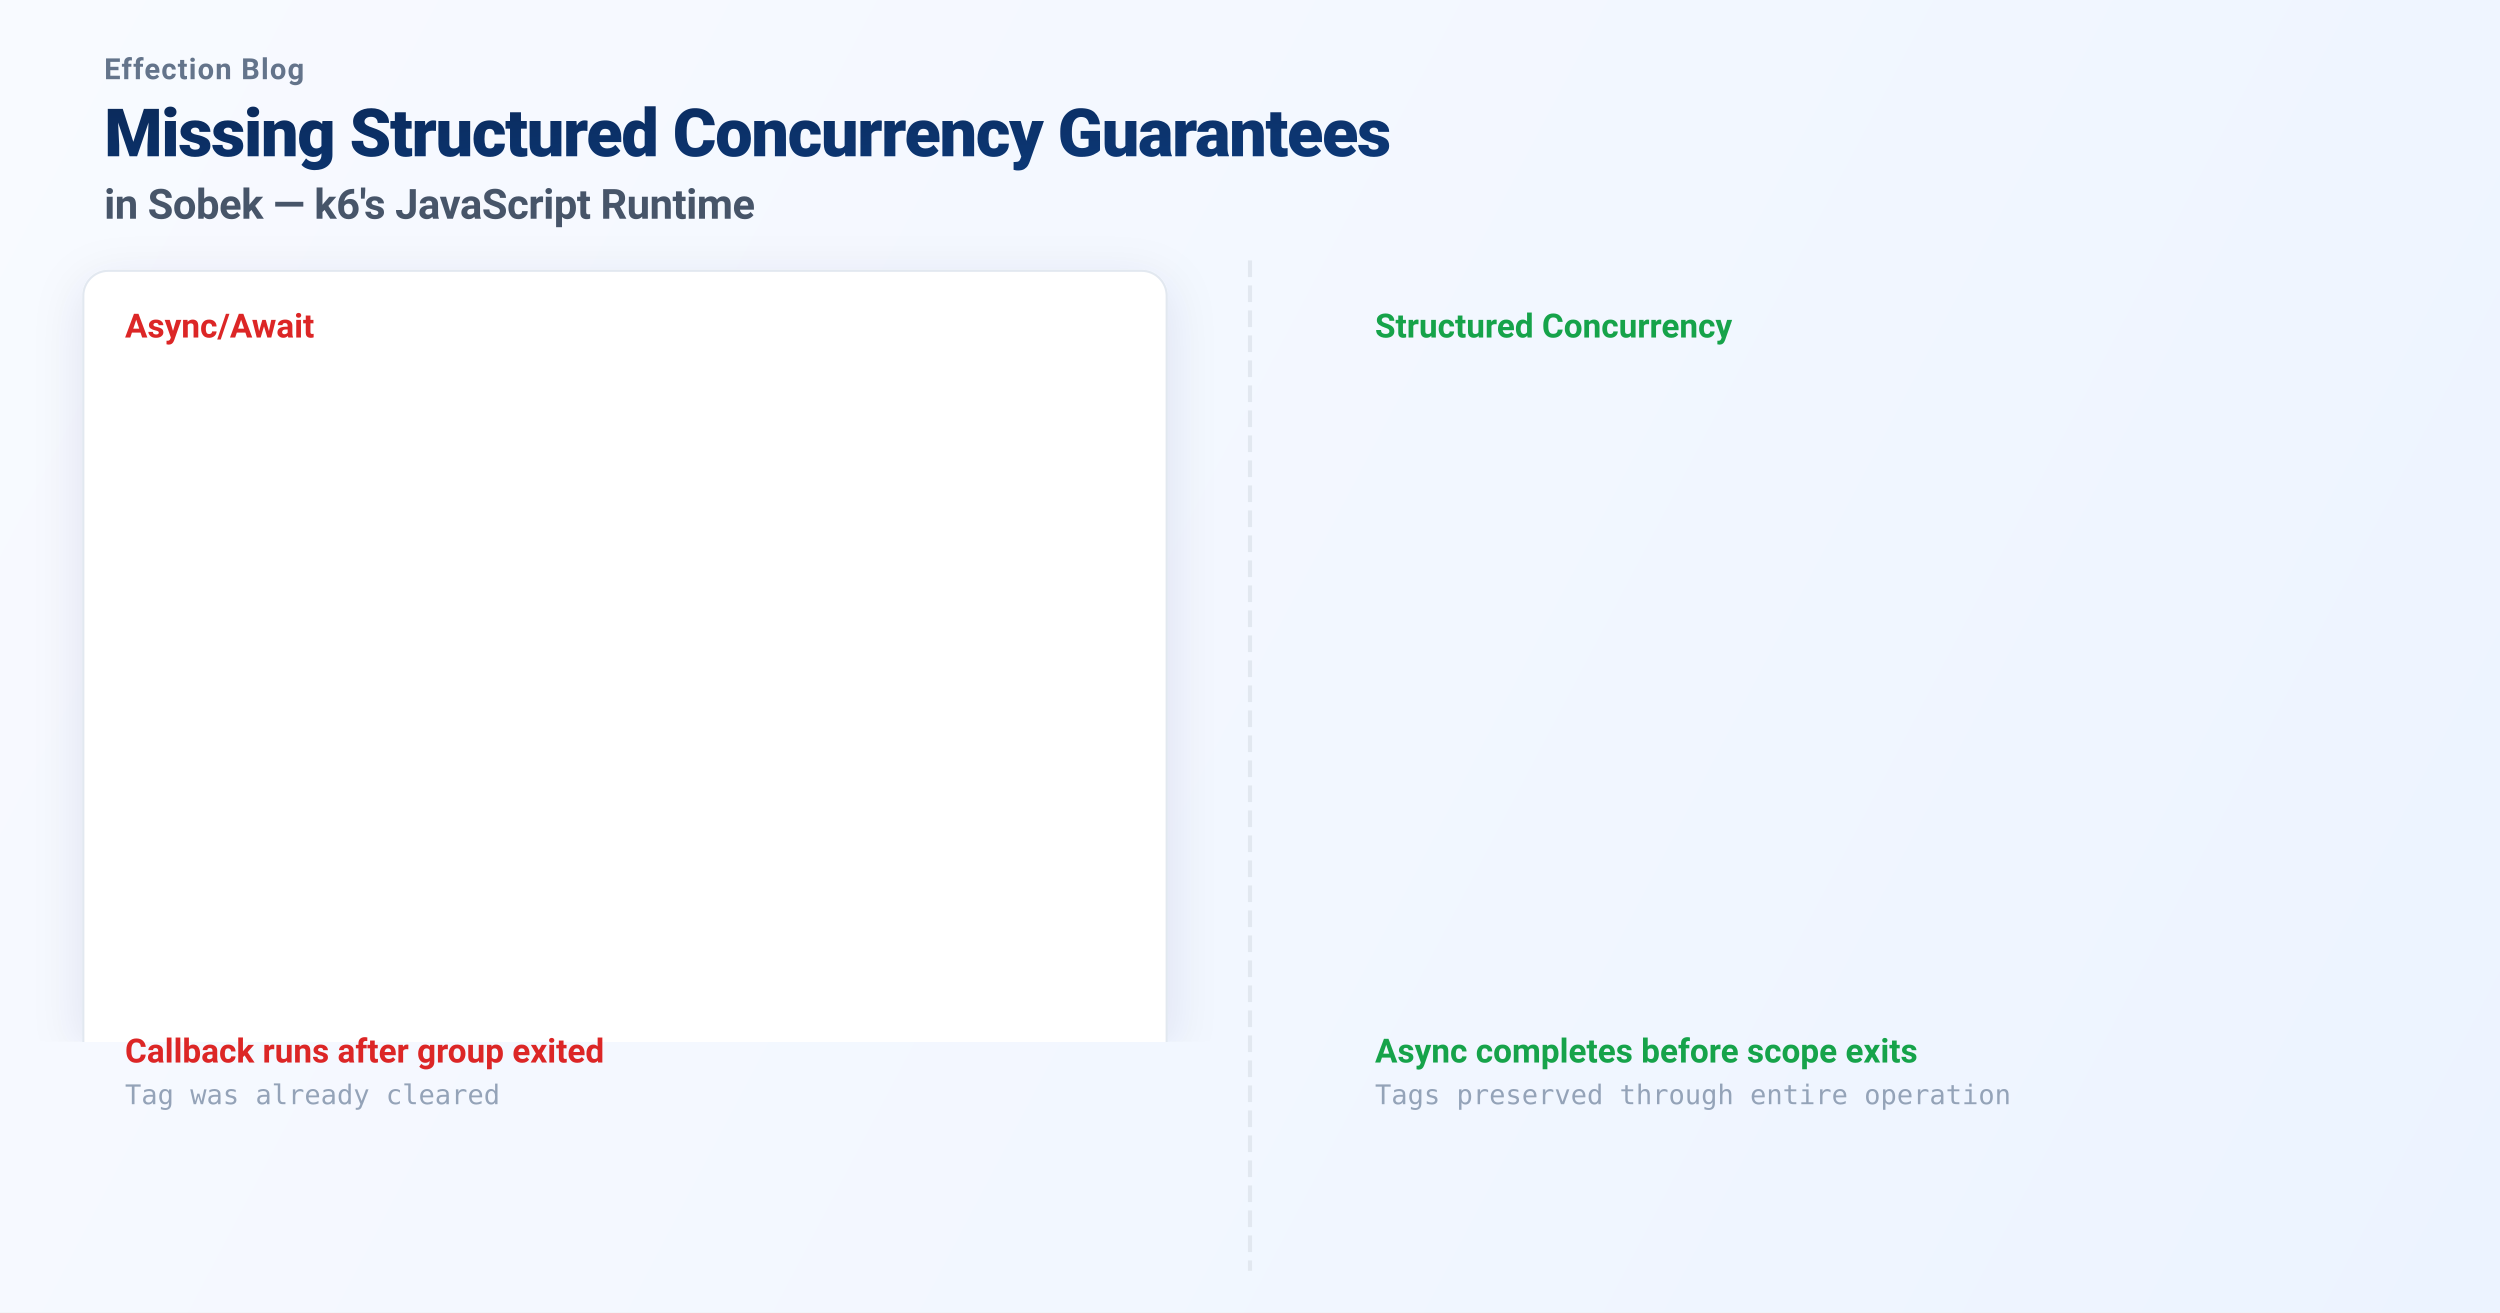
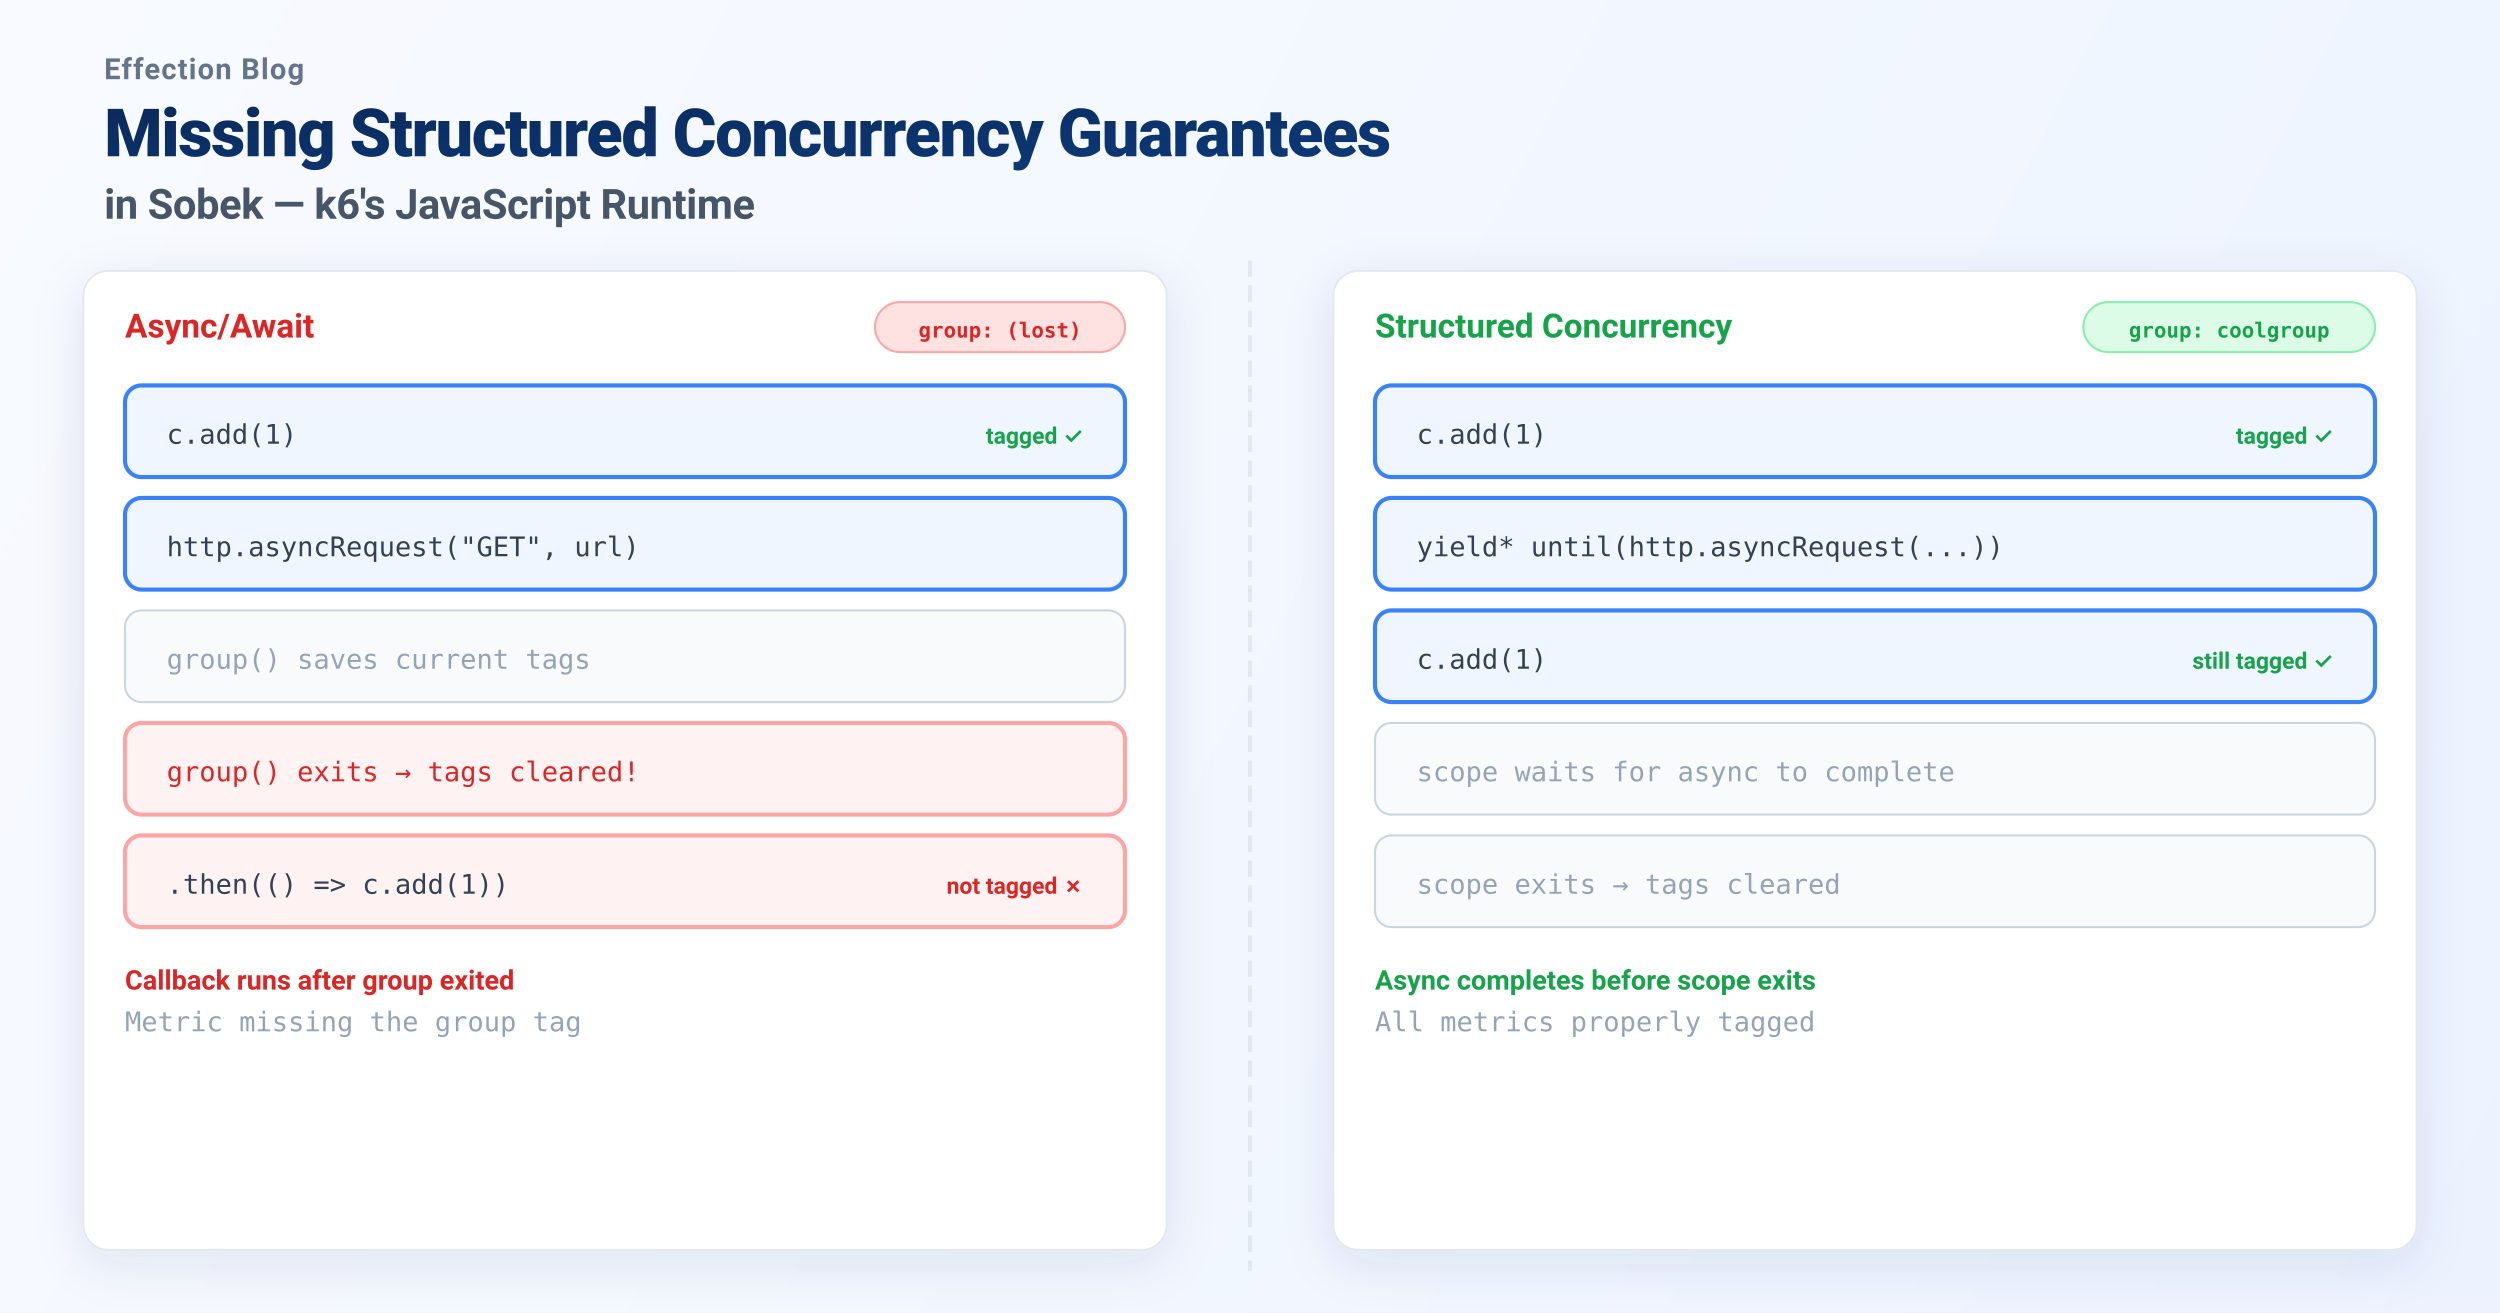
<svg xmlns="http://www.w3.org/2000/svg" width="1200" height="630" viewBox="0 0 1200 630" fill="none" role="img" aria-label="Diagram comparing async/await (tags lost before callback) vs structured concurrency (tags preserved through async)">
  <defs>
    <linearGradient id="bg-light-grad" x1="0" y1="0" x2="1200" y2="630" gradientUnits="userSpaceOnUse">
      <stop offset="0" stop-color="#F8FAFF" />
      <stop offset="0.55" stop-color="#F2F7FF" />
      <stop offset="1" stop-color="#ECF3FF" />
    </linearGradient>
    <linearGradient id="bg-dark-grad" x1="0" y1="0" x2="1200" y2="630" gradientUnits="userSpaceOnUse">
      <stop offset="0" stop-color="#0f172a" />
      <stop offset="1" stop-color="#1e293b" />
    </linearGradient>
    <linearGradient id="ink" x1="0" y1="0" x2="1" y2="1">
      <stop offset="0" stop-color="#0B2A5B" />
      <stop offset="1" stop-color="#0C3A7A" />
    </linearGradient>
-     <filter id="cardShadow-light" x="-20" y="-20" width="640" height="520" filterUnits="userSpaceOnUse" color-interpolation-filters="sRGB">
+     <filter id="cardShadow-light" x="-50%" y="-50%" width="200%" height="200%" filterUnits="objectBoundingBox">
      <feDropShadow dx="0" dy="6" stdDeviation="12" flood-color="#0B2A5B" flood-opacity="0.10" />
    </filter>
-     <filter id="cardShadow-dark" x="-20" y="-20" width="640" height="520" filterUnits="userSpaceOnUse" color-interpolation-filters="sRGB">
+     <filter id="cardShadow-dark" x="-50%" y="-50%" width="200%" height="200%" filterUnits="objectBoundingBox">
      <feDropShadow dx="0" dy="6" stdDeviation="12" flood-color="#000000" flood-opacity="0.30" />
    </filter>
    <style>
    /* ---- Font stacks ---- */
    .svg-title {
      font-family: ui-sans-serif, system-ui, -apple-system, Segoe UI, Roboto, Helvetica, Arial, sans-serif;
      font-size: 32px;
      font-weight: 800;
      letter-spacing: -0.02em;
    }
    .svg-title-sub {
      font-family: ui-sans-serif, system-ui, -apple-system, Segoe UI, Roboto, Helvetica, Arial, sans-serif;
      font-size: 20px;
      font-weight: 600;
      letter-spacing: -0.01em;
    }
    .svg-subtitle {
      font-family: ui-sans-serif, system-ui, -apple-system, Segoe UI, Roboto, Helvetica, Arial, sans-serif;
      font-size: 14px;
      font-weight: 600;
      letter-spacing: 0.04em;
      text-transform: uppercase;
    }
    .svg-section-title {
      font-family: ui-sans-serif, system-ui, -apple-system, Segoe UI, Roboto, Helvetica, Arial, sans-serif;
      font-size: 16px;
      font-weight: 700;
    }
    .svg-mono {
      font-family: ui-monospace, SFMono-Regular, Menlo, Monaco, Consolas, monospace;
      font-size: 13px;
      font-weight: 500;
    }
    .svg-tag {
      font-family: ui-monospace, SFMono-Regular, Menlo, Monaco, Consolas, monospace;
      font-size: 10px;
      font-weight: 600;
    }
    .svg-status {
      font-family: ui-sans-serif, system-ui, -apple-system, Segoe UI, Roboto, Helvetica, Arial, sans-serif;
      font-size: 11px;
      font-weight: 600;
    }
+     .svg-result {
+       font-family: ui-sans-serif, system-ui, -apple-system, Segoe UI, Roboto, Helvetica, Arial, sans-serif;
+       font-size: 13px;
+       font-weight: 600;
+     }

    /* ---- Light mode (default) ---- */
    .svg-bg-light { display: block; }
    .svg-bg-dark { display: none; }
    .svg-shadow-light { display: block; }
    .svg-shadow-dark { display: none; }

    .svg-card { fill: #ffffff; }
    .svg-card-stroke { stroke: #e2e8f0; stroke-width: 1; }

    .svg-title { fill: url(#ink); }
    .svg-title-sub { fill: #475569; }
    .svg-subtitle { fill: #64748b; }
    .svg-section-title-bad { fill: #dc2626; }
    .svg-section-title-good { fill: #16a34a; }

    .svg-step-box { fill: #f8fafc; stroke: #cbd5e1; stroke-width: 1; }
    .svg-step-box-active { fill: #eff6ff; stroke: #3b82f6; stroke-width: 2; }
    .svg-step-box-bad { fill: #fef2f2; stroke: #fca5a5; stroke-width: 2; }
-     .svg-step-box-comment { fill: #fafafa; stroke: #e5e5e5; stroke-width: 1; stroke-dasharray: 4 2; }

    .svg-mono { fill: #334155; }
+     .svg-mono-dim { fill: #94a3b8; }
+     .svg-mono-bad { fill: #dc2626; }
    .svg-status-good { fill: #16a34a; }
    .svg-status-bad { fill: #dc2626; }
+     .svg-result-bad { fill: #dc2626; }
+     .svg-result-good { fill: #16a34a; }

    .svg-tag-good { fill: #16a34a; }
    .svg-tag-bad { fill: #dc2626; }
-     .svg-tag-muted { fill: #64748b; }
    .svg-tag-bg-good { fill: #dcfce7; stroke: #86efac; stroke-width: 1; }
-     .svg-tag-bg-empty { fill: #f1f5f9; stroke: #cbd5e1; stroke-width: 1; stroke-dasharray: 4 2; }
+     .svg-tag-bg-bad { fill: #fee2e2; stroke: #fca5a5; stroke-width: 1; }

    .svg-divider { stroke: #e2e8f0; stroke-width: 2; stroke-dasharray: 8 4; }

    /* ---- Dark mode ---- */
    @media (prefers-color-scheme: dark) {
      .svg-bg-light { display: none; }
      .svg-bg-dark { display: block; }
      .svg-shadow-light { display: none; }
      .svg-shadow-dark { display: block; }

      .svg-card { fill: #1e293b; }
      .svg-card-stroke { stroke: #334155; }

      .svg-title { fill: #f1f5f9; }
      .svg-title-sub { fill: #94a3b8; }
      .svg-subtitle { fill: #94a3b8; }
      .svg-section-title-bad { fill: #f87171; }
      .svg-section-title-good { fill: #4ade80; }

      .svg-step-box { fill: #0f172a; stroke: #334155; }
      .svg-step-box-active { fill: #1e3a5f; stroke: #3b82f6; }
      .svg-step-box-bad { fill: #3f1d1d; stroke: #f87171; }
-       .svg-step-box-comment { fill: #1e293b; stroke: #475569; }

      .svg-mono { fill: #e2e8f0; }
+       .svg-mono-dim { fill: #64748b; }
+       .svg-mono-bad { fill: #f87171; }
      .svg-status-good { fill: #4ade80; }
      .svg-status-bad { fill: #f87171; }
+       .svg-result-bad { fill: #f87171; }
+       .svg-result-good { fill: #4ade80; }

      .svg-tag-good { fill: #4ade80; }
      .svg-tag-bad { fill: #f87171; }
-       .svg-tag-muted { fill: #94a3b8; }
      .svg-tag-bg-good { fill: #14532d; stroke: #22c55e; }
-       .svg-tag-bg-empty { fill: #1e293b; stroke: #475569; }
+       .svg-tag-bg-bad { fill: #450a0a; stroke: #f87171; }

      .svg-divider { stroke: #334155; }
-     }
- 
-     /* ---- Animation keyframes (10s cycle) ---- */
-     @keyframes step-L1 {
-       0%, 4% { opacity: 0; }
-       5%, 80% { opacity: 1; }
-       85%, 100% { opacity: 0; }
-     }
-     @keyframes step-L2 {
-       0%, 14% { opacity: 0; }
-       15%, 80% { opacity: 1; }
-       85%, 100% { opacity: 0; }
-     }
-     @keyframes step-L3 {
-       0%, 24% { opacity: 0; }
-       25%, 80% { opacity: 1; }
-       85%, 100% { opacity: 0; }
-     }
-     @keyframes step-L4 {
-       0%, 34% { opacity: 0; }
-       35%, 80% { opacity: 1; }
-       85%, 100% { opacity: 0; }
-     }
-     @keyframes step-L5 {
-       0%, 44% { opacity: 0; }
-       45%, 80% { opacity: 1; }
-       85%, 100% { opacity: 0; }
-     }
- 
-     @keyframes tag-L-good {
-       0%, 4% { opacity: 0; }
-       5%, 34% { opacity: 1; }
-       35%, 100% { opacity: 0; }
-     }
-     @keyframes tag-L-bad {
-       0%, 34% { opacity: 0; }
-       35%, 80% { opacity: 1; }
-       85%, 100% { opacity: 0; }
-     }
- 
-     @keyframes step-R1 {
-       0%, 4% { opacity: 0; }
-       5%, 80% { opacity: 1; }
-       85%, 100% { opacity: 0; }
-     }
-     @keyframes step-R2 {
-       0%, 14% { opacity: 0; }
-       15%, 80% { opacity: 1; }
-       85%, 100% { opacity: 0; }
-     }
-     @keyframes step-R3 {
-       0%, 24% { opacity: 0; }
-       25%, 80% { opacity: 1; }
-       85%, 100% { opacity: 0; }
-     }
-     @keyframes step-R4 {
-       0%, 44% { opacity: 0; }
-       45%, 80% { opacity: 1; }
-       85%, 100% { opacity: 0; }
-     }
-     @keyframes step-R5 {
-       0%, 54% { opacity: 0; }
-       55%, 80% { opacity: 1; }
-       85%, 100% { opacity: 0; }
-     }
- 
-     @keyframes tag-R-good {
-       0%, 4% { opacity: 0; }
-       5%, 54% { opacity: 1; }
-       55%, 100% { opacity: 0; }
-     }
-     @keyframes tag-R-cleared {
-       0%, 54% { opacity: 0; }
-       55%, 80% { opacity: 1; }
-       85%, 100% { opacity: 0; }
-     }
- 
-     .anim-L1 { opacity: 0; animation: step-L1 10s ease infinite; }
-     .anim-L2 { opacity: 0; animation: step-L2 10s ease infinite; }
-     .anim-L3 { opacity: 0; animation: step-L3 10s ease infinite; }
-     .anim-L4 { opacity: 0; animation: step-L4 10s ease infinite; }
-     .anim-L5 { opacity: 0; animation: step-L5 10s ease infinite; }
-     .anim-tag-L-good { opacity: 0; animation: tag-L-good 10s ease infinite; }
-     .anim-tag-L-bad { opacity: 0; animation: tag-L-bad 10s ease infinite; }
- 
-     .anim-R1 { opacity: 0; animation: step-R1 10s ease infinite; }
-     .anim-R2 { opacity: 0; animation: step-R2 10s ease infinite; }
-     .anim-R3 { opacity: 0; animation: step-R3 10s ease infinite; }
-     .anim-R4 { opacity: 0; animation: step-R4 10s ease infinite; }
-     .anim-R5 { opacity: 0; animation: step-R5 10s ease infinite; }
-     .anim-tag-R-good { opacity: 0; animation: tag-R-good 10s ease infinite; }
-     .anim-tag-R-cleared { opacity: 0; animation: tag-R-cleared 10s ease infinite; }
- 
-     @media (prefers-reduced-motion: reduce) {
-       .anim-L1, .anim-L2, .anim-L3, .anim-L4, .anim-L5,
-       .anim-R1, .anim-R2, .anim-R3, .anim-R4, .anim-R5,
-       .anim-tag-L-good, .anim-tag-L-bad,
-       .anim-tag-R-good, .anim-tag-R-cleared {
-         opacity: 1;
-         animation: none;
-       }
    }
    </style>
  </defs>
  <rect class="svg-bg-light" x="0" y="0" width="1200" height="630" fill="url(#bg-light-grad)" />
  <rect class="svg-bg-dark" x="0" y="0" width="1200" height="630" fill="url(#bg-dark-grad)" />
  <text x="50" y="38" class="svg-subtitle">Effection Blog</text>
  <text x="50" y="75" class="svg-title">Missing Structured Concurrency Guarantees</text>
  <text x="50" y="105" class="svg-title-sub">in Sobek — k6's JavaScript Runtime</text>
  <line class="svg-divider" x1="600" y1="125" x2="600" y2="610" />
  <g class="svg-shadow-light" filter="url(#cardShadow-light)">
-     <rect class="svg-card svg-card-stroke" x="40" y="130" width="520" height="480" rx="12" />
+     <rect class="svg-card svg-card-stroke" x="40" y="130" width="520" height="470" rx="12" />
  </g>
  <g class="svg-shadow-dark" filter="url(#cardShadow-dark)">
-     <rect class="svg-card svg-card-stroke" x="40" y="130" width="520" height="480" rx="12" />
+     <rect class="svg-card svg-card-stroke" x="40" y="130" width="520" height="470" rx="12" />
  </g>
  <text x="60" y="162" class="svg-section-title svg-section-title-bad">Async/Await</text>
-   <g class="anim-tag-L-good">
-     <rect class="svg-tag-bg-good" x="400" y="145" width="140" height="24" rx="12" />
-     <text x="470" y="162" class="svg-tag svg-tag-good" text-anchor="middle">group: coolgroup</text>
-   </g>
-   <g class="anim-tag-L-bad">
-     <rect class="svg-tag-bg-empty" x="400" y="145" width="140" height="24" rx="12" />
-     <text x="470" y="162" class="svg-tag svg-tag-bad" text-anchor="middle">group: (empty)</text>
-   </g>
-   <g class="anim-L1">
-     <rect class="svg-step-box-active" x="60" y="185" width="480" height="50" rx="8" />
-     <text x="80" y="216" class="svg-mono">c.add(1)</text>
-     <text x="520" y="216" class="svg-status svg-status-good" text-anchor="end">tagged ✓</text>
-   </g>
-   <g class="anim-L2">
-     <rect class="svg-step-box-active" x="60" y="245" width="480" height="50" rx="8" />
-     <text x="80" y="276" class="svg-mono">http.asyncRequest("GET", url)</text>
-   </g>
-   <g class="anim-L3">
-     <rect class="svg-step-box-comment" x="60" y="305" width="480" height="50" rx="8" />
-     <text x="80" y="336" class="svg-mono" style="fill: #94a3b8;">group() saves current tags</text>
-   </g>
-   <g class="anim-L4">
-     <rect class="svg-step-box-bad" x="60" y="365" width="480" height="50" rx="8" />
-     <text x="80" y="396" class="svg-mono" style="fill: #dc2626;">group() exits → tags cleared!</text>
-   </g>
-   <g class="anim-L5">
-     <rect class="svg-step-box-bad" x="60" y="425" width="480" height="50" rx="8" />
-     <text x="80" y="456" class="svg-mono">.then(() =&gt; c.add(1))</text>
-     <text x="520" y="456" class="svg-status svg-status-bad" text-anchor="end">not tagged ✗</text>
-   </g>
-   <text x="60" y="510" class="svg-section-title svg-section-title-bad">Callback runs after group exited</text>
-   <text x="60" y="530" class="svg-mono" style="fill: #94a3b8;">Tag was already cleared</text>
+   <rect class="svg-tag-bg-bad" x="420" y="145" width="120" height="24" rx="12" />
+   <text x="480" y="162" class="svg-tag svg-tag-bad" text-anchor="middle">group: (lost)</text>
+   <rect class="svg-step-box-active" x="60" y="185" width="480" height="44" rx="8" />
+   <text x="80" y="213" class="svg-mono">c.add(1)</text>
+   <text x="520" y="213" class="svg-status svg-status-good" text-anchor="end">tagged ✓</text>
+   <rect class="svg-step-box-active" x="60" y="239" width="480" height="44" rx="8" />
+   <text x="80" y="267" class="svg-mono">http.asyncRequest("GET", url)</text>
+   <rect class="svg-step-box" x="60" y="293" width="480" height="44" rx="8" />
+   <text x="80" y="321" class="svg-mono svg-mono-dim">group() saves current tags</text>
+   <rect class="svg-step-box-bad" x="60" y="347" width="480" height="44" rx="8" />
+   <text x="80" y="375" class="svg-mono svg-mono-bad">group() exits → tags cleared!</text>
+   <rect class="svg-step-box-bad" x="60" y="401" width="480" height="44" rx="8" />
+   <text x="80" y="429" class="svg-mono">.then(() =&gt; c.add(1))</text>
+   <text x="520" y="429" class="svg-status svg-status-bad" text-anchor="end">not tagged ✗</text>
+   <text x="60" y="475" class="svg-result svg-result-bad">Callback runs after group exited</text>
+   <text x="60" y="495" class="svg-mono svg-mono-dim">Metric missing the group tag</text>
  <g class="svg-shadow-light" filter="url(#cardShadow-light)">
-     <rect class="svg-card svg-card-stroke" x="640" y="130" width="520" height="480" rx="12" />
+     <rect class="svg-card svg-card-stroke" x="640" y="130" width="520" height="470" rx="12" />
  </g>
  <g class="svg-shadow-dark" filter="url(#cardShadow-dark)">
-     <rect class="svg-card svg-card-stroke" x="640" y="130" width="520" height="480" rx="12" />
+     <rect class="svg-card svg-card-stroke" x="640" y="130" width="520" height="470" rx="12" />
  </g>
  <text x="660" y="162" class="svg-section-title svg-section-title-good">Structured Concurrency</text>
-   <g class="anim-tag-R-good">
-     <rect class="svg-tag-bg-good" x="1000" y="145" width="140" height="24" rx="12" />
-     <text x="1070" y="162" class="svg-tag svg-tag-good" text-anchor="middle">group: coolgroup</text>
-   </g>
-   <g class="anim-tag-R-cleared">
-     <rect class="svg-tag-bg-empty" x="1000" y="145" width="140" height="24" rx="12" />
-     <text x="1070" y="162" class="svg-tag svg-tag-muted" text-anchor="middle">group: (cleared)</text>
-   </g>
-   <g class="anim-R1">
-     <rect class="svg-step-box-active" x="660" y="185" width="480" height="50" rx="8" />
-     <text x="680" y="216" class="svg-mono">c.add(1)</text>
-     <text x="1120" y="216" class="svg-status svg-status-good" text-anchor="end">tagged ✓</text>
-   </g>
-   <g class="anim-R2">
-     <rect class="svg-step-box-active" x="660" y="245" width="480" height="50" rx="8" />
-     <text x="680" y="276" class="svg-mono">yield* until(http.asyncRequest(...))</text>
-   </g>
-   <g class="anim-R3">
-     <rect class="svg-step-box-active" x="660" y="305" width="480" height="50" rx="8" />
-     <text x="680" y="336" class="svg-mono">c.add(1)</text>
-     <text x="1120" y="336" class="svg-status svg-status-good" text-anchor="end">still tagged ✓</text>
-   </g>
-   <g class="anim-R4">
-     <rect class="svg-step-box-comment" x="660" y="365" width="480" height="50" rx="8" />
-     <text x="680" y="396" class="svg-mono" style="fill: #94a3b8;">scope waits for async to complete</text>
-   </g>
-   <g class="anim-R5">
-     <rect class="svg-step-box" x="660" y="425" width="480" height="50" rx="8" />
-     <text x="680" y="456" class="svg-mono" style="fill: #64748b;">scope exits → tags cleared</text>
-   </g>
-   <text x="660" y="510" class="svg-section-title svg-section-title-good">Async completes before scope exits</text>
-   <text x="660" y="530" class="svg-mono" style="fill: #94a3b8;">Tags preserved through entire operation</text>
+   <rect class="svg-tag-bg-good" x="1000" y="145" width="140" height="24" rx="12" />
+   <text x="1070" y="162" class="svg-tag svg-tag-good" text-anchor="middle">group: coolgroup</text>
+   <rect class="svg-step-box-active" x="660" y="185" width="480" height="44" rx="8" />
+   <text x="680" y="213" class="svg-mono">c.add(1)</text>
+   <text x="1120" y="213" class="svg-status svg-status-good" text-anchor="end">tagged ✓</text>
+   <rect class="svg-step-box-active" x="660" y="239" width="480" height="44" rx="8" />
+   <text x="680" y="267" class="svg-mono">yield* until(http.asyncRequest(...))</text>
+   <rect class="svg-step-box-active" x="660" y="293" width="480" height="44" rx="8" />
+   <text x="680" y="321" class="svg-mono">c.add(1)</text>
+   <text x="1120" y="321" class="svg-status svg-status-good" text-anchor="end">still tagged ✓</text>
+   <rect class="svg-step-box" x="660" y="347" width="480" height="44" rx="8" />
+   <text x="680" y="375" class="svg-mono svg-mono-dim">scope waits for async to complete</text>
+   <rect class="svg-step-box" x="660" y="401" width="480" height="44" rx="8" />
+   <text x="680" y="429" class="svg-mono svg-mono-dim">scope exits → tags cleared</text>
+   <text x="660" y="475" class="svg-result svg-result-good">Async completes before scope exits</text>
+   <text x="660" y="495" class="svg-mono svg-mono-dim">All metrics properly tagged</text>
</svg>
